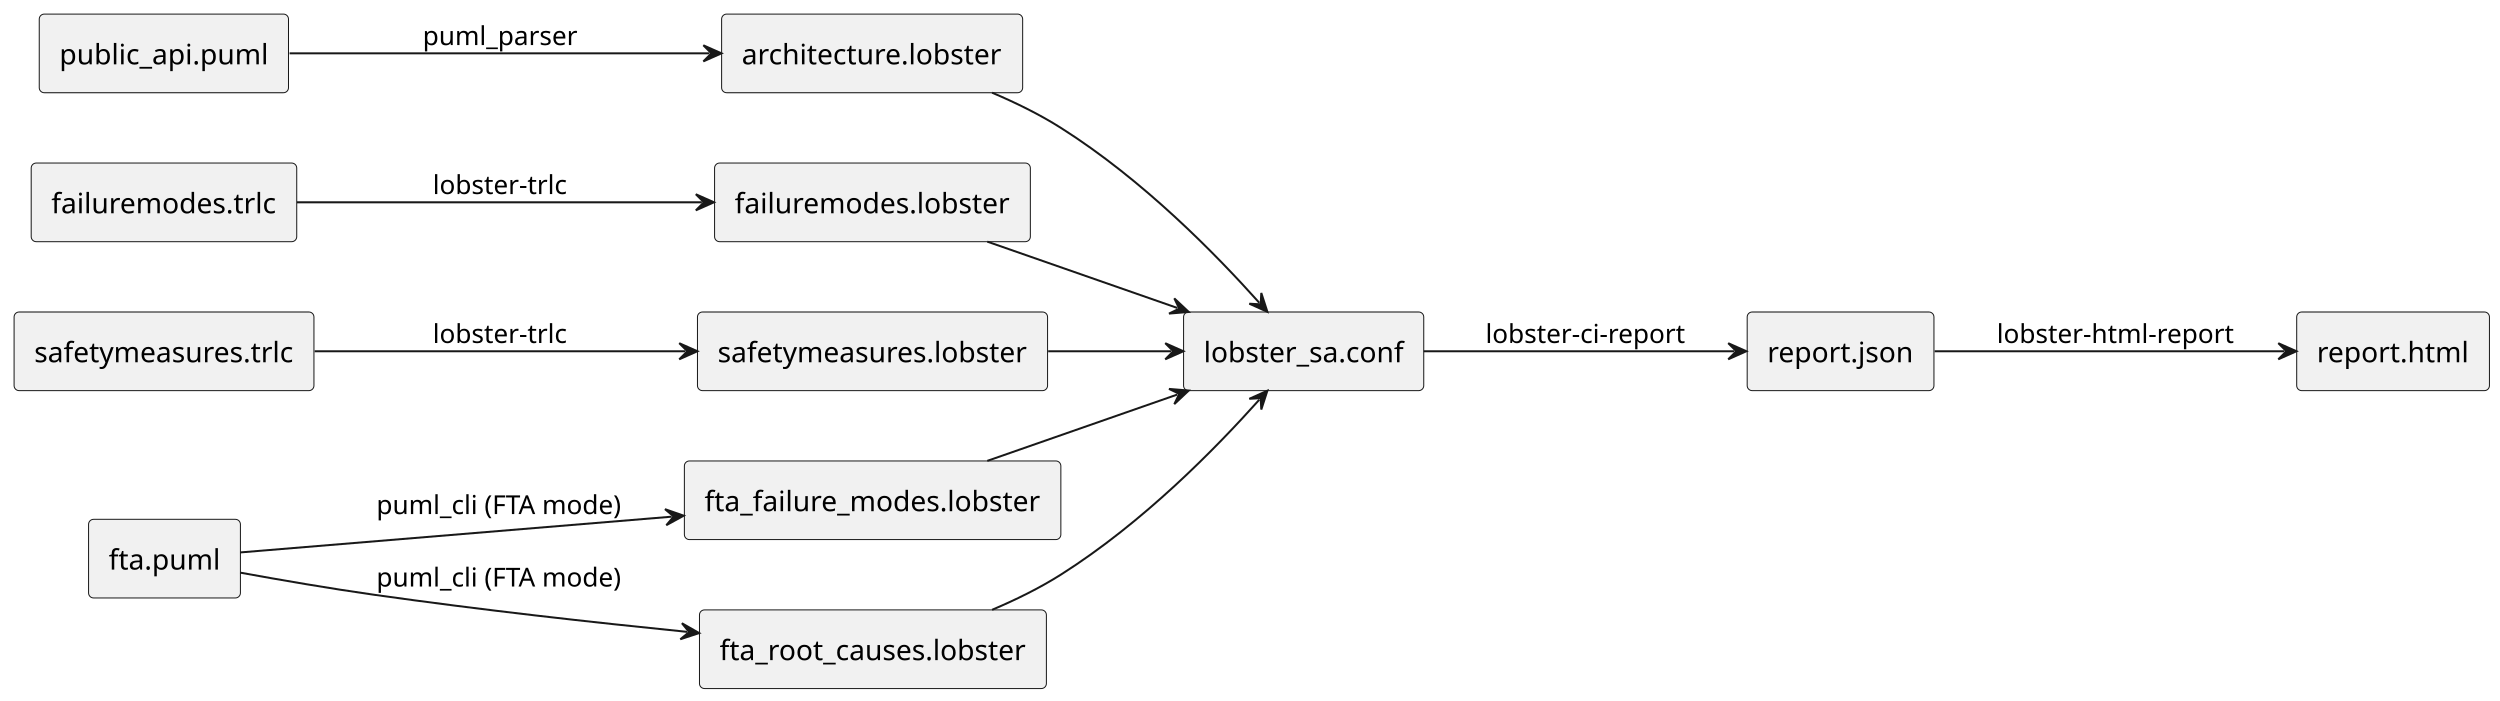
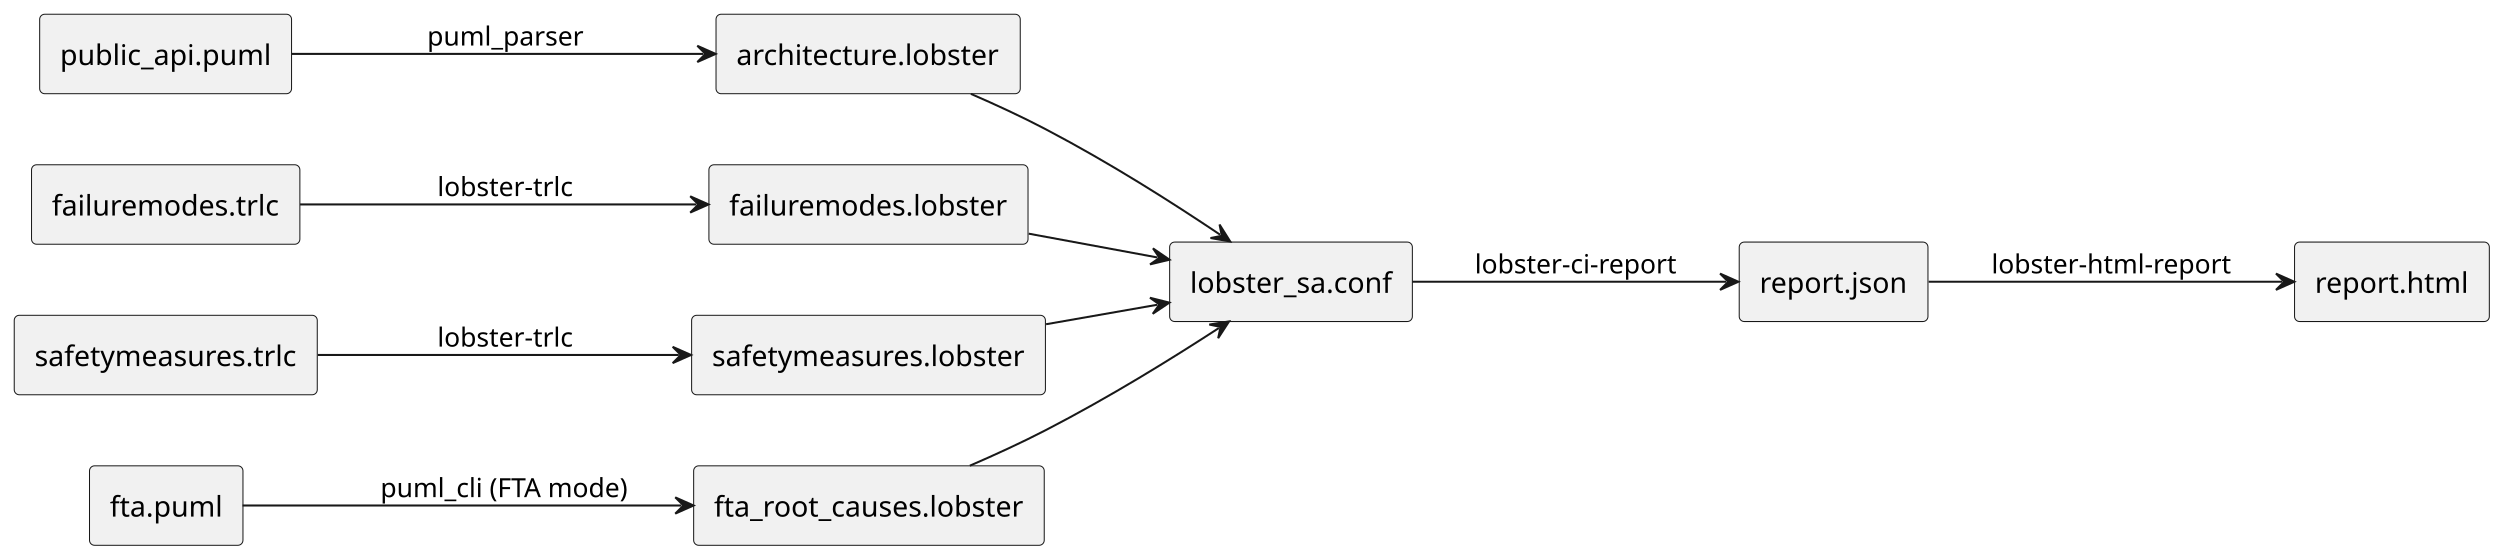
- <svg xmlns="http://www.w3.org/2000/svg" contentStyleType="text/css" data-diagram-type="DESCRIPTION" height="348px" preserveAspectRatio="none" style="width:1242px;height:348px;background:#FFFFFF;" version="1.1" viewBox="0 0 1242 348" width="1242px" zoomAndPan="magnify">
+ <svg xmlns="http://www.w3.org/2000/svg" contentStyleType="text/css" data-diagram-type="DESCRIPTION" height="274px" preserveAspectRatio="none" style="width:1229px;height:274px;background:#FFFFFF;" version="1.1" viewBox="0 0 1229 274" width="1229px" zoomAndPan="magnify">
  <defs />
  <g>
    <g class="entity" data-qualified-name="arch" data-source-line="15" id="ent0002">
      <rect fill="#F1F1F1" height="39.068" rx="2.5" ry="2.5" style="stroke:#181818;stroke-width:0.5;" width="123.824" x="19.5" y="7" />
      <text fill="#000000" font-family="sans-serif" font-size="14" lengthAdjust="spacing" textLength="103.824" x="29.5" y="31.966">public_api.puml</text>
    </g>
    <g class="entity" data-qualified-name="fm" data-source-line="16" id="ent0003">
      <rect fill="#F1F1F1" height="39.068" rx="2.5" ry="2.5" style="stroke:#181818;stroke-width:0.5;" width="131.916" x="15.5" y="81" />
      <text fill="#000000" font-family="sans-serif" font-size="14" lengthAdjust="spacing" textLength="111.916" x="25.5" y="105.966">failuremodes.trlc</text>
    </g>
    <g class="entity" data-qualified-name="sm" data-source-line="17" id="ent0004">
      <rect fill="#F1F1F1" height="39.068" rx="2.5" ry="2.5" style="stroke:#181818;stroke-width:0.5;" width="148.968" x="7" y="155" />
      <text fill="#000000" font-family="sans-serif" font-size="14" lengthAdjust="spacing" textLength="128.968" x="17" y="179.966">safetymeasures.trlc</text>
    </g>
    <g class="entity" data-qualified-name="fta" data-source-line="18" id="ent0005">
-       <rect fill="#F1F1F1" height="39.068" rx="2.5" ry="2.5" style="stroke:#181818;stroke-width:0.5;" width="75.44" x="44" y="258" />
-       <text fill="#000000" font-family="sans-serif" font-size="14" lengthAdjust="spacing" textLength="55.44" x="54" y="282.966">fta.puml</text>
+       <rect fill="#F1F1F1" height="39.068" rx="2.5" ry="2.5" style="stroke:#181818;stroke-width:0.5;" width="75.44" x="44" y="229" />
+       <text fill="#000000" font-family="sans-serif" font-size="14" lengthAdjust="spacing" textLength="55.44" x="54" y="253.966">fta.puml</text>
    </g>
    <g class="entity" data-qualified-name="arch_lob" data-source-line="19" id="ent0006">
-       <rect fill="#F1F1F1" height="39.068" rx="2.5" ry="2.5" style="stroke:#181818;stroke-width:0.5;" width="149.555" x="358.5" y="7" />
-       <text fill="#000000" font-family="sans-serif" font-size="14" lengthAdjust="spacing" textLength="129.555" x="368.5" y="31.966">architecture.lobster</text>
+       <rect fill="#F1F1F1" height="39.068" rx="2.5" ry="2.5" style="stroke:#181818;stroke-width:0.5;" width="149.555" x="352" y="7" />
+       <text fill="#000000" font-family="sans-serif" font-size="14" lengthAdjust="spacing" textLength="129.555" x="362" y="31.966">architecture.lobster</text>
    </g>
    <g class="entity" data-qualified-name="fm_lob" data-source-line="20" id="ent0007">
-       <rect fill="#F1F1F1" height="39.068" rx="2.5" ry="2.5" style="stroke:#181818;stroke-width:0.5;" width="156.877" x="355" y="81" />
-       <text fill="#000000" font-family="sans-serif" font-size="14" lengthAdjust="spacing" textLength="136.877" x="365" y="105.966">failuremodes.lobster</text>
+       <rect fill="#F1F1F1" height="39.068" rx="2.5" ry="2.5" style="stroke:#181818;stroke-width:0.5;" width="156.877" x="348.5" y="81" />
+       <text fill="#000000" font-family="sans-serif" font-size="14" lengthAdjust="spacing" textLength="136.877" x="358.5" y="105.966">failuremodes.lobster</text>
    </g>
    <g class="entity" data-qualified-name="sm_lob" data-source-line="21" id="ent0008">
-       <rect fill="#F1F1F1" height="39.068" rx="2.5" ry="2.5" style="stroke:#181818;stroke-width:0.5;" width="173.929" x="346.5" y="155" />
-       <text fill="#000000" font-family="sans-serif" font-size="14" lengthAdjust="spacing" textLength="153.929" x="356.5" y="179.966">safetymeasures.lobster</text>
+       <rect fill="#F1F1F1" height="39.068" rx="2.5" ry="2.5" style="stroke:#181818;stroke-width:0.5;" width="173.929" x="340" y="155" />
+       <text fill="#000000" font-family="sans-serif" font-size="14" lengthAdjust="spacing" textLength="153.929" x="350" y="179.966">safetymeasures.lobster</text>
    </g>
-     <g class="entity" data-qualified-name="te_lob" data-source-line="22" id="ent0009">
-       <rect fill="#F1F1F1" height="39.068" rx="2.5" ry="2.5" style="stroke:#181818;stroke-width:0.5;" width="187.033" x="340" y="229" />
-       <text fill="#000000" font-family="sans-serif" font-size="14" lengthAdjust="spacing" textLength="167.033" x="350" y="253.966">fta_failure_modes.lobster</text>
+     <g class="entity" data-qualified-name="rc_lob" data-source-line="22" id="ent0009">
+       <rect fill="#F1F1F1" height="39.068" rx="2.5" ry="2.5" style="stroke:#181818;stroke-width:0.5;" width="172.347" x="341" y="229" />
+       <text fill="#000000" font-family="sans-serif" font-size="14" lengthAdjust="spacing" textLength="152.347" x="351" y="253.966">fta_root_causes.lobster</text>
    </g>
-     <g class="entity" data-qualified-name="rc_lob" data-source-line="23" id="ent0010">
-       <rect fill="#F1F1F1" height="39.068" rx="2.5" ry="2.5" style="stroke:#181818;stroke-width:0.5;" width="172.347" x="347.5" y="303" />
-       <text fill="#000000" font-family="sans-serif" font-size="14" lengthAdjust="spacing" textLength="152.347" x="357.5" y="327.966">fta_root_causes.lobster</text>
+     <g class="entity" data-qualified-name="conf" data-source-line="23" id="ent0010">
+       <rect fill="#F1F1F1" height="39.068" rx="2.5" ry="2.5" style="stroke:#181818;stroke-width:0.5;" width="119.316" x="575" y="119" />
+       <text fill="#000000" font-family="sans-serif" font-size="14" lengthAdjust="spacing" textLength="99.316" x="585" y="143.966">lobster_sa.conf</text>
    </g>
-     <g class="entity" data-qualified-name="conf" data-source-line="24" id="ent0011">
-       <rect fill="#F1F1F1" height="39.068" rx="2.5" ry="2.5" style="stroke:#181818;stroke-width:0.5;" width="119.316" x="588" y="155" />
-       <text fill="#000000" font-family="sans-serif" font-size="14" lengthAdjust="spacing" textLength="99.316" x="598" y="179.966">lobster_sa.conf</text>
+     <g class="entity" data-qualified-name="json" data-source-line="24" id="ent0011">
+       <rect fill="#F1F1F1" height="39.068" rx="2.5" ry="2.5" style="stroke:#181818;stroke-width:0.5;" width="92.786" x="855" y="119" />
+       <text fill="#000000" font-family="sans-serif" font-size="14" lengthAdjust="spacing" textLength="72.786" x="865" y="143.966">report.json</text>
    </g>
-     <g class="entity" data-qualified-name="json" data-source-line="25" id="ent0012">
-       <rect fill="#F1F1F1" height="39.068" rx="2.5" ry="2.5" style="stroke:#181818;stroke-width:0.5;" width="92.786" x="868" y="155" />
-       <text fill="#000000" font-family="sans-serif" font-size="14" lengthAdjust="spacing" textLength="72.786" x="878" y="179.966">report.json</text>
+     <g class="entity" data-qualified-name="html" data-source-line="25" id="ent0012">
+       <rect fill="#F1F1F1" height="39.068" rx="2.5" ry="2.5" style="stroke:#181818;stroke-width:0.5;" width="95.754" x="1128" y="119" />
+       <text fill="#000000" font-family="sans-serif" font-size="14" lengthAdjust="spacing" textLength="75.754" x="1138" y="143.966">report.html</text>
    </g>
-     <g class="entity" data-qualified-name="html" data-source-line="26" id="ent0013">
-       <rect fill="#F1F1F1" height="39.068" rx="2.5" ry="2.5" style="stroke:#181818;stroke-width:0.5;" width="95.754" x="1141" y="155" />
-       <text fill="#000000" font-family="sans-serif" font-size="14" lengthAdjust="spacing" textLength="75.754" x="1151" y="179.966">report.html</text>
-     </g>
-     <g class="link" data-entity-1="ent0002" data-entity-2="ent0006" data-link-type="dependency" data-source-line="28" id="lnk14">
-       <path d="M143.87,26.5 C203.66,26.5 288.64,26.5 352.43,26.5" fill="none" id="arch-to-arch_lob" style="stroke:#181818;stroke-width:1;" />
-       <polygon fill="#181818" points="358.43,26.5,349.43,22.5,353.43,26.5,349.43,30.5,358.43,26.5" style="stroke:#181818;stroke-width:1;" />
+     <g class="link" data-entity-1="ent0002" data-entity-2="ent0006" data-link-type="dependency" data-source-line="27" id="lnk13">
+       <path d="M143.52,26.5 C201.74,26.5 283.56,26.5 345.8,26.5" fill="none" id="arch-to-arch_lob" style="stroke:#181818;stroke-width:1;" />
+       <polygon fill="#181818" points="351.8,26.5,342.8,22.5,346.8,26.5,342.8,30.5,351.8,26.5" style="stroke:#181818;stroke-width:1;" />
      <text fill="#000000" font-family="sans-serif" font-size="13" lengthAdjust="spacing" textLength="76.895" x="210" y="22.397">puml_parser</text>
    </g>
-     <g class="link" data-entity-1="ent0003" data-entity-2="ent0007" data-link-type="dependency" data-source-line="29" id="lnk15">
-       <path d="M147.51,100.5 C206.13,100.5 286.43,100.5 348.69,100.5" fill="none" id="fm-to-fm_lob" style="stroke:#181818;stroke-width:1;" />
-       <polygon fill="#181818" points="354.69,100.5,345.69,96.5,349.69,100.5,345.69,104.5,354.69,100.5" style="stroke:#181818;stroke-width:1;" />
+     <g class="link" data-entity-1="ent0003" data-entity-2="ent0007" data-link-type="dependency" data-source-line="28" id="lnk14">
+       <path d="M147.51,100.5 C204.6,100.5 281.75,100.5 342.32,100.5" fill="none" id="fm-to-fm_lob" style="stroke:#181818;stroke-width:1;" />
+       <polygon fill="#181818" points="348.32,100.5,339.32,96.5,343.32,100.5,339.32,104.5,348.32,100.5" style="stroke:#181818;stroke-width:1;" />
      <text fill="#000000" font-family="sans-serif" font-size="13" lengthAdjust="spacing" textLength="66.677" x="215" y="96.397">lobster-trlc</text>
    </g>
-     <g class="link" data-entity-1="ent0004" data-entity-2="ent0008" data-link-type="dependency" data-source-line="30" id="lnk16">
-       <path d="M156.3,174.5 C211.85,174.5 282.14,174.5 340.46,174.5" fill="none" id="sm-to-sm_lob" style="stroke:#181818;stroke-width:1;" />
-       <polygon fill="#181818" points="346.46,174.5,337.46,170.5,341.46,174.5,337.46,178.5,346.46,174.5" style="stroke:#181818;stroke-width:1;" />
+     <g class="link" data-entity-1="ent0004" data-entity-2="ent0008" data-link-type="dependency" data-source-line="29" id="lnk15">
+       <path d="M156.19,174.5 C210.01,174.5 277.14,174.5 333.69,174.5" fill="none" id="sm-to-sm_lob" style="stroke:#181818;stroke-width:1;" />
+       <polygon fill="#181818" points="339.69,174.5,330.69,170.5,334.69,174.5,330.69,178.5,339.69,174.5" style="stroke:#181818;stroke-width:1;" />
      <text fill="#000000" font-family="sans-serif" font-size="13" lengthAdjust="spacing" textLength="66.677" x="215" y="170.397">lobster-trlc</text>
    </g>
-     <g class="link" data-entity-1="ent0005" data-entity-2="ent0009" data-link-type="dependency" data-source-line="31" id="lnk17">
-       <path d="M119.29,274.45 C171.16,270.15 261.5,262.665 333.69,256.685" fill="none" id="fta-to-te_lob" style="stroke:#181818;stroke-width:1;" />
-       <polygon fill="#181818" points="339.67,256.19,330.37,252.947,334.687,256.603,331.031,260.919,339.67,256.19" style="stroke:#181818;stroke-width:1;" />
-       <text fill="#000000" font-family="sans-serif" font-size="13" lengthAdjust="spacing" textLength="122.447" x="187" y="255.397">puml_cli (FTA mode)</text>
+     <g class="link" data-entity-1="ent0005" data-entity-2="ent0009" data-link-type="dependency" data-source-line="30" id="lnk16">
+       <path d="M119.26,248.5 C171.79,248.5 263.82,248.5 334.96,248.5" fill="none" id="fta-to-rc_lob" style="stroke:#181818;stroke-width:1;" />
+       <polygon fill="#181818" points="340.96,248.5,331.96,244.5,335.96,248.5,331.96,252.5,340.96,248.5" style="stroke:#181818;stroke-width:1;" />
+       <text fill="#000000" font-family="sans-serif" font-size="13" lengthAdjust="spacing" textLength="122.447" x="187" y="244.397">puml_cli (FTA mode)</text>
    </g>
-     <g class="link" data-entity-1="ent0005" data-entity-2="ent0010" data-link-type="dependency" data-source-line="32" id="lnk18">
-       <path d="M119.29,284.48 C139.03,288.08 163.79,292.36 186,295.5 C239.5,303.07 293.81,309.108 341.37,313.908" fill="none" id="fta-to-rc_lob" style="stroke:#181818;stroke-width:1;" />
-       <polygon fill="#181818" points="347.34,314.51,338.787,309.627,342.365,314.008,337.984,317.586,347.34,314.51" style="stroke:#181818;stroke-width:1;" />
-       <text fill="#000000" font-family="sans-serif" font-size="13" lengthAdjust="spacing" textLength="122.447" x="187" y="291.397">puml_cli (FTA mode)</text>
+     <g class="link" data-entity-1="ent0006" data-entity-2="ent0010" data-link-type="dependency" data-source-line="31" id="lnk17">
+       <path d="M477.28,46.15 C489.45,51.43 502.34,57.38 514,63.5 C546.1,80.35 576.036,99.439 599.796,115.369" fill="none" id="arch_lob-to-conf" style="stroke:#181818;stroke-width:1;" />
+       <polygon fill="#181818" points="604.78,118.71,599.532,110.376,600.627,115.926,595.077,117.02,604.78,118.71" style="stroke:#181818;stroke-width:1;" />
    </g>
-     <g class="link" data-entity-1="ent0006" data-entity-2="ent0011" data-link-type="dependency" data-source-line="33" id="lnk19">
-       <path d="M492.86,46.04 C504.56,51 516.48,56.84 527,63.5 C568.15,89.56 603.945,126.242 625.635,150.442" fill="none" id="arch_lob-to-conf" style="stroke:#181818;stroke-width:1;" />
-       <polygon fill="#181818" points="629.64,154.91,626.612,145.538,626.303,151.187,620.654,150.878,629.64,154.91" style="stroke:#181818;stroke-width:1;" />
+     <g class="link" data-entity-1="ent0007" data-entity-2="ent0010" data-link-type="dependency" data-source-line="32" id="lnk18">
+       <path d="M505.69,114.87 C528.65,119.11 547.49,122.6 569.03,126.58" fill="none" id="fm_lob-to-conf" style="stroke:#181818;stroke-width:1;" />
+       <polygon fill="#181818" points="574.93,127.67,566.807,122.101,570.013,126.761,565.353,129.968,574.93,127.67" style="stroke:#181818;stroke-width:1;" />
    </g>
-     <g class="link" data-entity-1="ent0007" data-entity-2="ent0011" data-link-type="dependency" data-source-line="34" id="lnk20">
-       <path d="M490.48,120.04 C521.39,130.83 554.005,142.213 584.915,153.003" fill="none" id="fm_lob-to-conf" style="stroke:#181818;stroke-width:1;" />
-       <polygon fill="#181818" points="590.58,154.98,583.401,148.237,585.859,153.332,580.764,155.79,590.58,154.98" style="stroke:#181818;stroke-width:1;" />
+     <g class="link" data-entity-1="ent0008" data-entity-2="ent0010" data-link-type="dependency" data-source-line="33" id="lnk19">
+       <path d="M514.26,159.39 C534.69,155.81 550.1,153.104 568.97,149.804" fill="none" id="sm_lob-to-conf" style="stroke:#181818;stroke-width:1;" />
+       <polygon fill="#181818" points="574.88,148.77,565.326,146.38,569.955,149.631,566.704,154.261,574.88,148.77" style="stroke:#181818;stroke-width:1;" />
    </g>
-     <g class="link" data-entity-1="ent0008" data-entity-2="ent0011" data-link-type="dependency" data-source-line="35" id="lnk21">
-       <path d="M520.73,174.5 C543.31,174.5 561.14,174.5 581.9,174.5" fill="none" id="sm_lob-to-conf" style="stroke:#181818;stroke-width:1;" />
-       <polygon fill="#181818" points="587.9,174.5,578.9,170.5,582.9,174.5,578.9,178.5,587.9,174.5" style="stroke:#181818;stroke-width:1;" />
+     <g class="link" data-entity-1="ent0009" data-entity-2="ent0010" data-link-type="dependency" data-source-line="34" id="lnk20">
+       <path d="M476.77,228.94 C489.08,223.62 502.16,217.62 514,211.5 C545.74,195.08 575.398,176.718 599.188,161.268" fill="none" id="rc_lob-to-conf" style="stroke:#181818;stroke-width:1;" />
+       <polygon fill="#181818" points="604.22,158,594.493,159.547,600.027,160.723,598.851,166.256,604.22,158" style="stroke:#181818;stroke-width:1;" />
    </g>
-     <g class="link" data-entity-1="ent0009" data-entity-2="ent0011" data-link-type="dependency" data-source-line="36" id="lnk22">
-       <path d="M490.48,228.96 C521.39,218.17 554.005,206.787 584.915,195.997" fill="none" id="te_lob-to-conf" style="stroke:#181818;stroke-width:1;" />
-       <polygon fill="#181818" points="590.58,194.02,580.764,193.21,585.859,195.668,583.401,200.763,590.58,194.02" style="stroke:#181818;stroke-width:1;" />
+     <g class="link" data-entity-1="ent0010" data-entity-2="ent0011" data-link-type="dependency" data-source-line="35" id="lnk21">
+       <path d="M694.31,138.5 C742.65,138.5 804.17,138.5 848.59,138.5" fill="none" id="conf-to-json" style="stroke:#181818;stroke-width:1;" />
+       <polygon fill="#181818" points="854.59,138.5,845.59,134.5,849.59,138.5,845.59,142.5,854.59,138.5" style="stroke:#181818;stroke-width:1;" />
+       <text fill="#000000" font-family="sans-serif" font-size="13" lengthAdjust="spacing" textLength="99.424" x="725" y="134.397">lobster-ci-report</text>
    </g>
-     <g class="link" data-entity-1="ent0010" data-entity-2="ent0011" data-link-type="dependency" data-source-line="37" id="lnk23">
-       <path d="M492.86,302.96 C504.56,298 516.48,292.16 527,285.5 C568.15,259.44 603.945,222.758 625.635,198.558" fill="none" id="rc_lob-to-conf" style="stroke:#181818;stroke-width:1;" />
-       <polygon fill="#181818" points="629.64,194.09,620.654,198.122,626.303,197.813,626.612,203.462,629.64,194.09" style="stroke:#181818;stroke-width:1;" />
-     </g>
-     <g class="link" data-entity-1="ent0011" data-entity-2="ent0012" data-link-type="dependency" data-source-line="38" id="lnk24">
-       <path d="M707.31,174.5 C755.65,174.5 817.17,174.5 861.59,174.5" fill="none" id="conf-to-json" style="stroke:#181818;stroke-width:1;" />
-       <polygon fill="#181818" points="867.59,174.5,858.59,170.5,862.59,174.5,858.59,178.5,867.59,174.5" style="stroke:#181818;stroke-width:1;" />
-       <text fill="#000000" font-family="sans-serif" font-size="13" lengthAdjust="spacing" textLength="99.424" x="738" y="170.397">lobster-ci-report</text>
-     </g>
-     <g class="link" data-entity-1="ent0012" data-entity-2="ent0013" data-link-type="dependency" data-source-line="39" id="lnk25">
-       <path d="M961.11,174.5 C1010.96,174.5 1084.43,174.5 1134.87,174.5" fill="none" id="json-to-html" style="stroke:#181818;stroke-width:1;" />
-       <polygon fill="#181818" points="1140.87,174.5,1131.87,170.5,1135.87,174.5,1131.87,178.5,1140.87,174.5" style="stroke:#181818;stroke-width:1;" />
-       <text fill="#000000" font-family="sans-serif" font-size="13" lengthAdjust="spacing" textLength="118.066" x="992" y="170.397">lobster-html-report</text>
+     <g class="link" data-entity-1="ent0011" data-entity-2="ent0012" data-link-type="dependency" data-source-line="36" id="lnk22">
+       <path d="M948.11,138.5 C997.96,138.5 1071.43,138.5 1121.87,138.5" fill="none" id="json-to-html" style="stroke:#181818;stroke-width:1;" />
+       <polygon fill="#181818" points="1127.87,138.5,1118.87,134.5,1122.87,138.5,1118.87,142.5,1127.87,138.5" style="stroke:#181818;stroke-width:1;" />
+       <text fill="#000000" font-family="sans-serif" font-size="13" lengthAdjust="spacing" textLength="118.066" x="979" y="134.397">lobster-html-report</text>
    </g>
  </g>
</svg>
